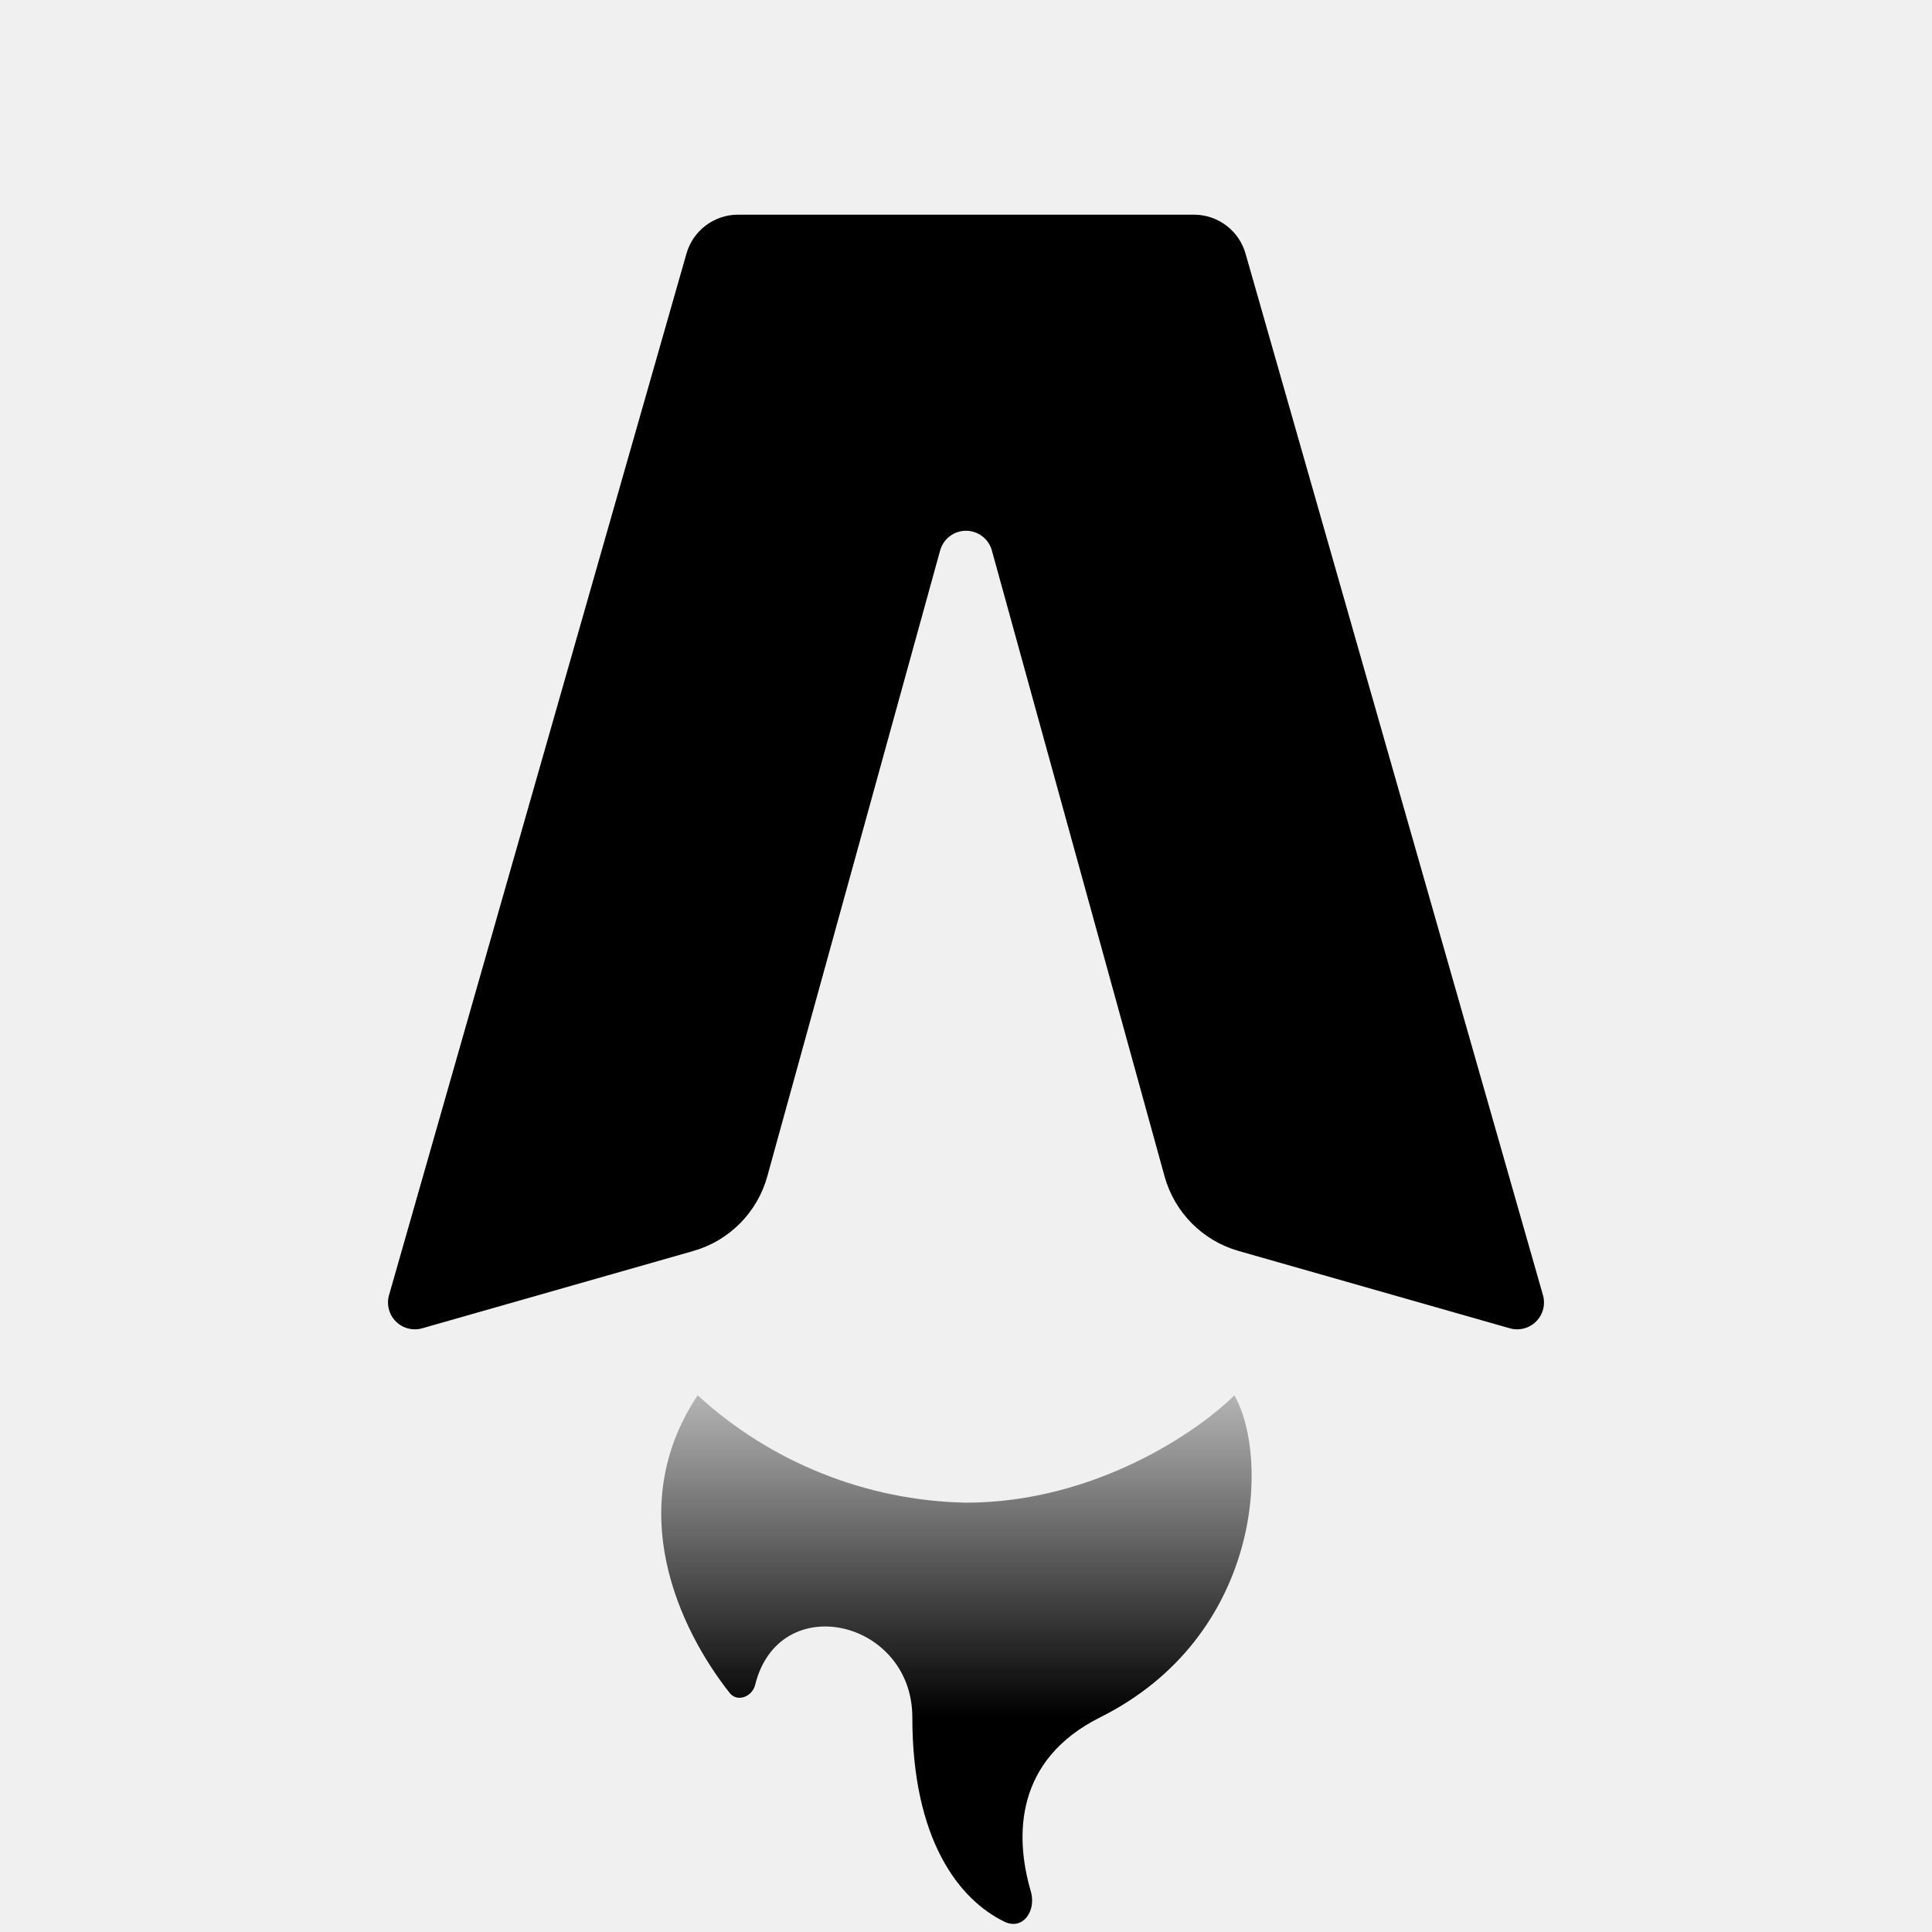
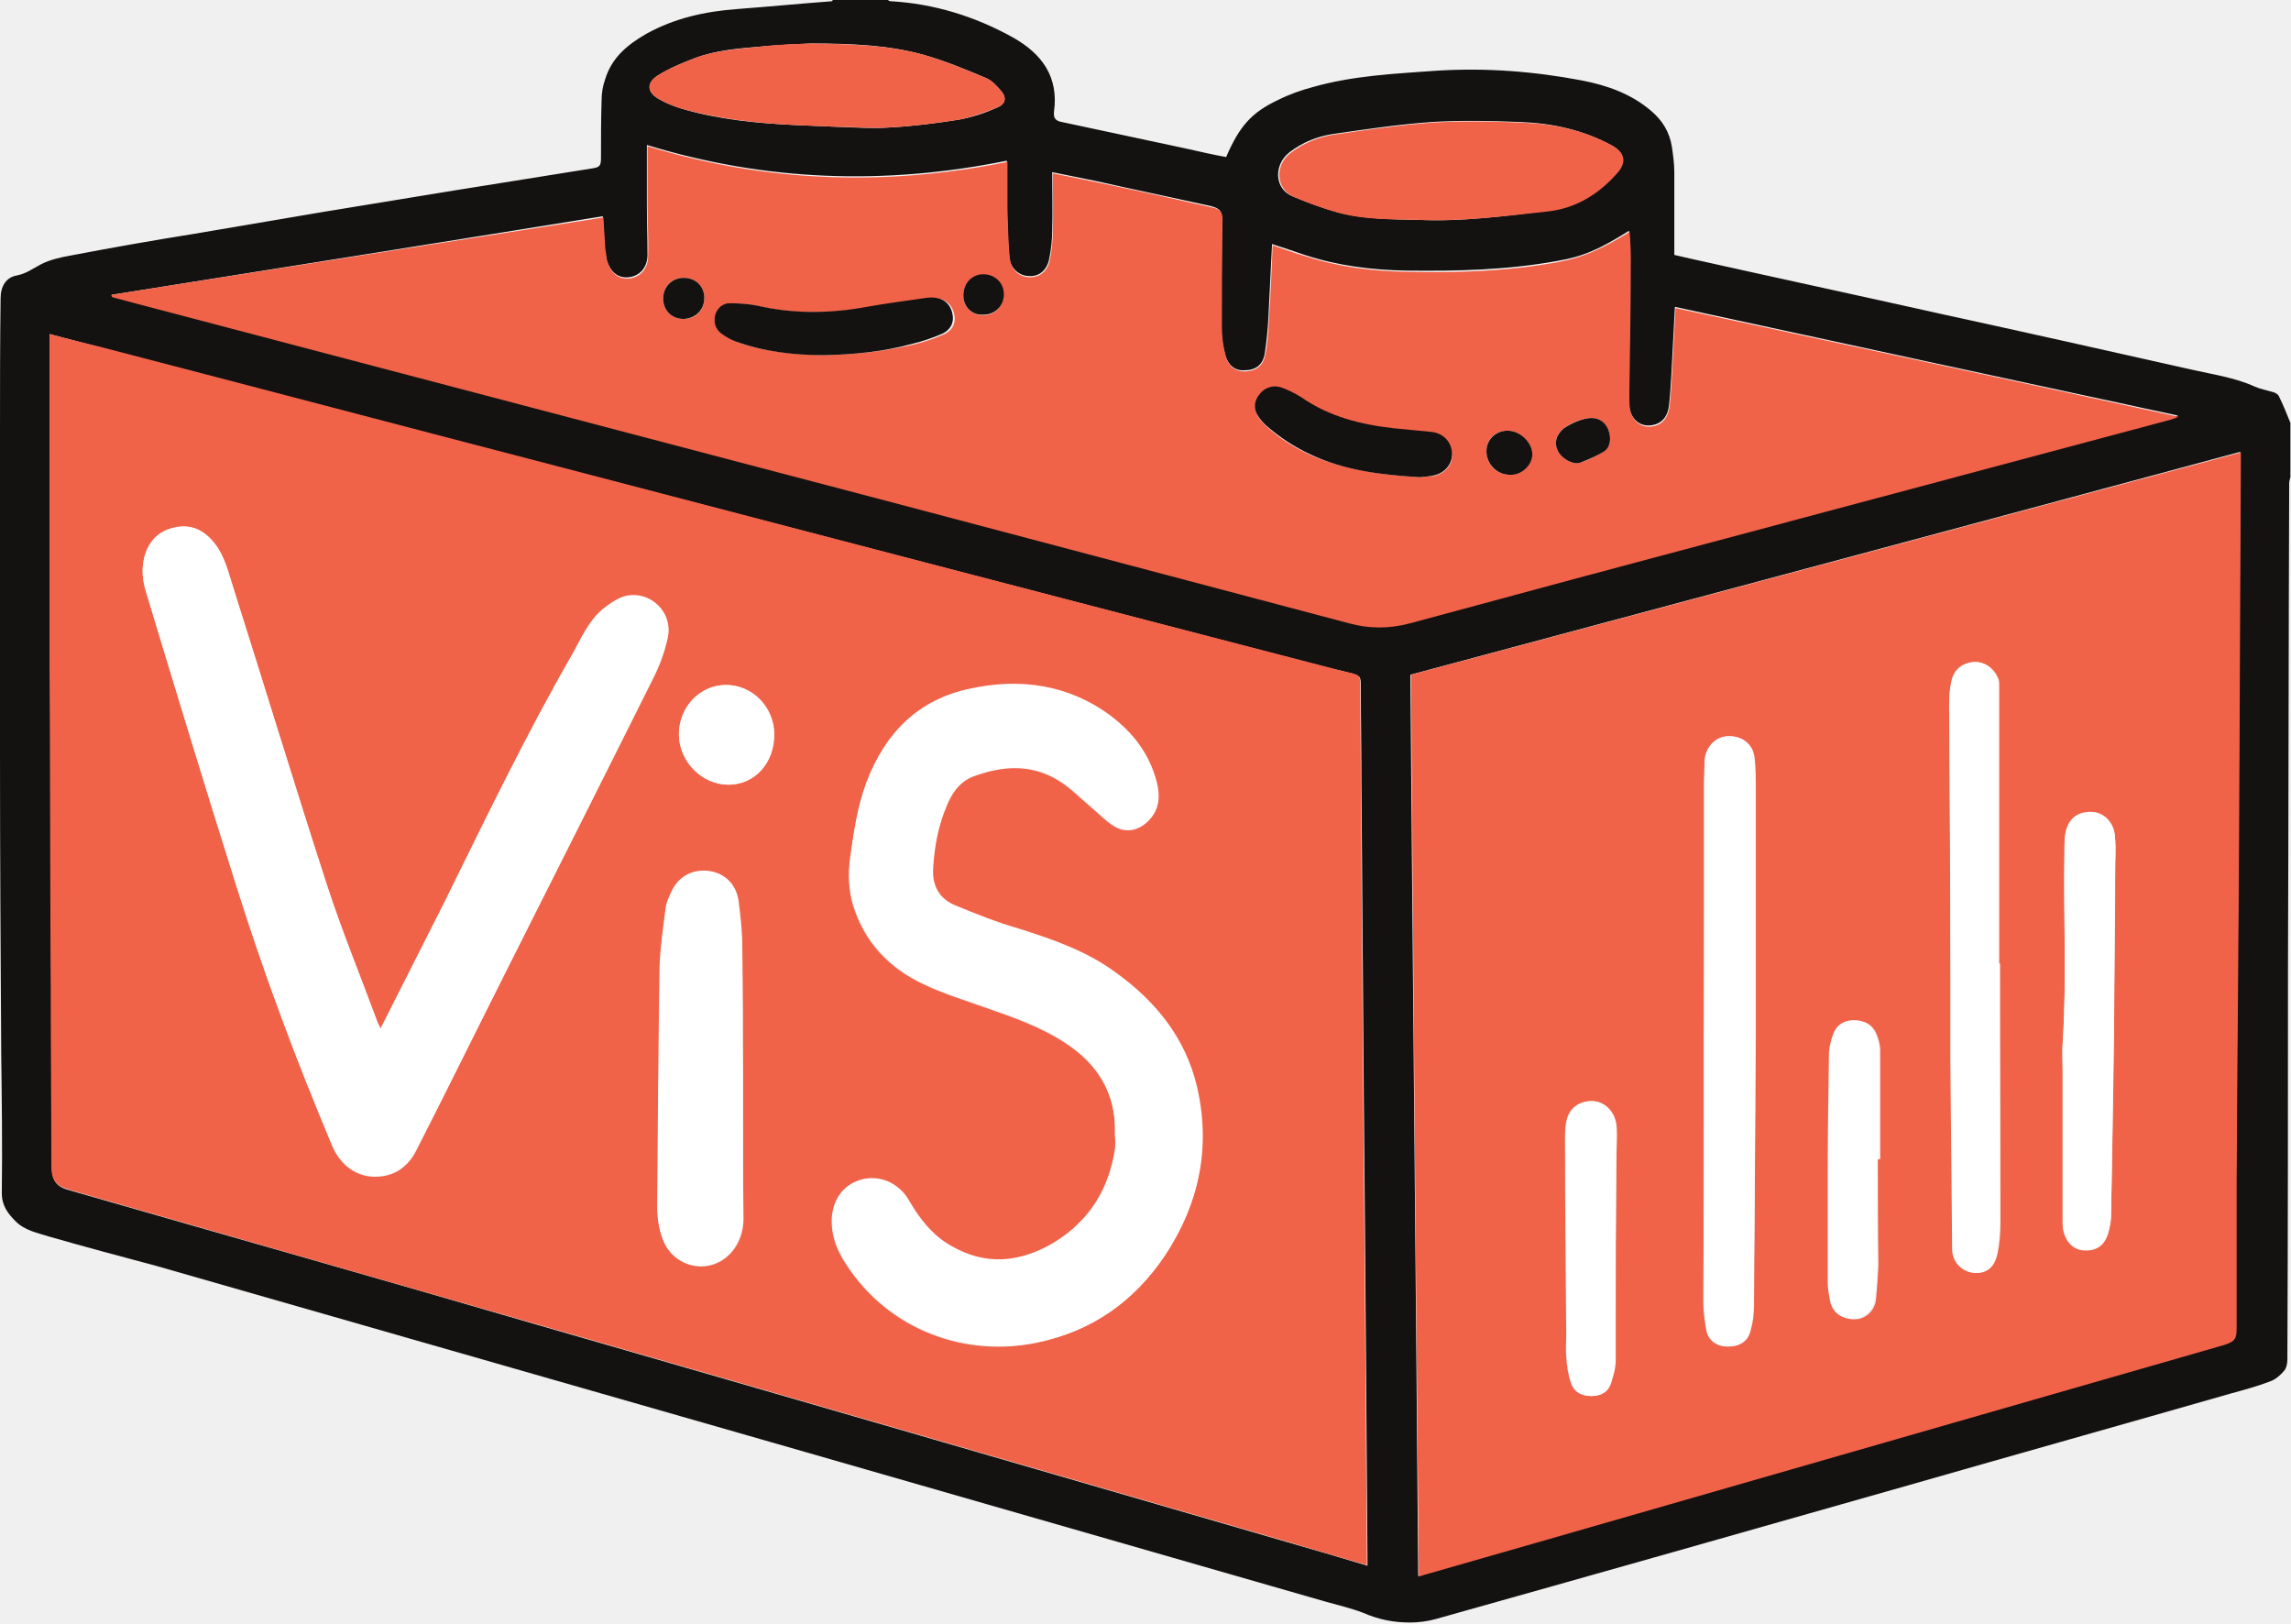
- <svg xmlns="http://www.w3.org/2000/svg" fill="none" viewBox="0 0 36 36">
-   <path fill="#000" d="M22.25 4h-8.5a1 1 0 0 0-.96.73l-5.54 19.4a.5.5 0 0 0 .62.62l5.05-1.44a2 2 0 0 0 1.38-1.4l3.22-11.66a.5.5 0 0 1 .96 0l3.22 11.67a2 2 0 0 0 1.38 1.39l5.05 1.44a.5.5 0 0 0 .62-.62l-5.54-19.4a1 1 0 0 0-.96-.73Z" />
-   <path fill="url(#gradient)" d="M18 28a7.63 7.63 0 0 1-5-2c-1.4 2.1-.35 4.35.6 5.55.14.17.41.07.47-.15.44-1.8 2.93-1.22 2.93.6 0 2.28.87 3.4 1.72 3.81.34.16.59-.2.49-.56-.31-1.05-.29-2.46 1.29-3.25 3-1.5 3.17-4.83 2.5-6-.67.67-2.6 2-5 2Z" />
-   <defs>
-     <linearGradient id="gradient" x1="16" x2="16" y1="32" y2="24" gradientUnits="userSpaceOnUse">
-       <stop stop-color="#000" />
-       <stop offset="1" stop-color="#000" stop-opacity="0" />
-     </linearGradient>
-   </defs>
-   <style>
-     @media (prefers-color-scheme:dark){:root{filter:invert(100%)}}
-   </style>
+ <svg xmlns="http://www.w3.org/2000/svg" version="1.1" id="Layer_2_00000135668326914288962170000009216799339751316361_" x="0px" y="0px" viewBox="0 0 379.3 268.7" style="enable-background:new 0 0 379.3 268.7;" xml:space="preserve">
+   <style type="text/css">
+ 	.st0{fill:#141111;}
+ 	.st1{fill:#F16349;}
+ 	.st2{fill:#FFFFFF;}
+ </style>
+   <path class="st0" d="M137.9,0c3,0,6,0,9.1,0c0.1,0.1,0.3,0.2,0.4,0.2c7.2,0.4,14,2.5,20.3,6c4.8,2.7,7.6,6.5,6.8,12.3  c-0.1,1,0.2,1.5,1.3,1.7c6.9,1.5,13.7,2.9,20.6,4.4c2.2,0.5,4.4,1,6.6,1.4c2.2-5.1,4.2-7.4,8.7-9.5c1.8-0.9,3.8-1.6,5.7-2.1  c6.7-1.9,13.6-2.2,20.5-2.7c8-0.5,16,0.1,23.9,1.6c4.2,0.8,8.2,2.2,11.5,5c1.9,1.6,3.1,3.5,3.5,6c0.2,1.4,0.4,2.8,0.4,4.2  c0,4.5,0,9.1,0,13.7c0.9,0.2,1.8,0.4,2.6,0.6c13.9,3.1,27.8,6.1,41.7,9.2c13.8,3,27.6,6.1,41.4,9.2c3.5,0.8,7.1,1.3,10.4,2.8  c0.9,0.4,2,0.6,3,0.9c0.4,0.1,0.9,0.4,1,0.7c0.7,1.4,1.3,2.9,1.9,4.4v9c-0.1,0.3-0.2,0.7-0.2,1c-0.1,26.9-0.1,53.7-0.2,80.6  c0,21.5,0,43-0.1,64.5c0,0.7-0.2,1.5-0.6,1.9c-0.6,0.7-1.4,1.4-2.3,1.7c-2.1,0.8-4.3,1.4-6.5,2c-17.8,5.1-35.6,10.1-53.4,15.2  c-26,7.4-52.1,14.8-78.1,22.1c-1.4,0.4-2.9,0.6-4.4,0.6c-2.7,0-5.2-0.5-7.7-1.6c-2.1-0.8-4.3-1.3-6.4-1.9  c-30.6-8.8-61.2-17.6-91.8-26.4c-33.8-9.7-67.7-19.4-101.5-29.1C20,208,14,206.4,8.1,204.7c-1.9-0.6-4-1-5.5-2.5  c-1.3-1.3-2.3-2.6-2.3-4.7c0.1-7.8,0-15.6-0.1-23.3c-0.1-16.4-0.2-32.9-0.2-49.3C0,107,0,89.2,0,71.3C0,64,0,56.7,0.1,49.4  c0-2,0.9-3.5,2.7-3.8c1.5-0.3,2.6-1.1,3.9-1.8c1.5-0.8,3.3-1.2,5-1.5c6.8-1.3,13.6-2.5,20.5-3.6c7.1-1.2,14.1-2.4,21.2-3.6  c7.3-1.2,14.6-2.4,22-3.6c7.5-1.2,15-2.4,22.5-3.6c1.4-0.2,1.6-0.4,1.6-1.8c0-3.2,0-6.4,0.1-9.5c0-1.2,0.2-2.4,0.6-3.5  c1.1-3.6,3.7-5.7,6.8-7.5c4.7-2.6,9.7-3.7,15-4.1s10.5-0.9,15.8-1.3C137.7,0.2,137.8,0.1,137.9,0z M8.2,55.3c0,0.5,0,0.8,0,1.2  c0,17.2,0.1,34.4,0.1,51.6c0.1,18.6,0.1,37.2,0.2,55.8c0,9.7,0.1,19.5,0.1,29.2c0,2.4,0.7,3.4,3.1,4c25.7,7.4,51.5,14.7,77.2,22.2  c41.3,11.9,82.6,23.9,123.9,35.9c4.5,1.3,9,2.6,13.6,4c0-0.5,0-0.9,0-1.3c-0.1-13.3-0.2-26.6-0.3-39.9c-0.1-16.3-0.3-32.6-0.4-48.9  c-0.1-13.1-0.2-26.3-0.3-39.5c0-5.3-0.1-10.7-0.1-16c0-1.6-0.1-1.7-1.5-2.1c-1.1-0.3-2.2-0.6-3.3-0.8C178,99.6,135.6,88.6,93.1,77.5  c-25.4-6.6-50.8-13.3-76.2-19.9C14,56.8,11.1,56.1,8.2,55.3L8.2,55.3z M233.5,111.7c0.4,49.8,0.9,99.4,1.3,149.2  c0.5-0.1,0.9-0.2,1.3-0.4c26.6-7.6,53.1-15.3,79.7-22.9c17.4-5,34.8-10,52.2-15c1.9-0.6,2.2-1,2.2-2.8c0-8.2,0-16.4,0-24.6  c0.1-18.8,0.3-37.5,0.4-56.3c0.1-20.9,0.2-41.9,0.3-62.8c0-0.4,0-0.8,0-1.3C325,87.2,279.3,99.4,233.5,111.7L233.5,111.7z   M18.5,48.8c0,0.1,0,0.1,0,0.2c1.5,0.4,3,0.8,4.5,1.2c32.7,8.6,65.4,17.2,98.1,25.8c34.1,9,68.2,18,102.2,27c3.4,0.9,6.7,0.9,10,0  c9.6-2.6,19.2-5.2,28.9-7.8c32.3-8.6,64.7-17.3,97-25.9c0.4-0.1,0.7-0.2,1.4-0.5c-27.9-6-55.6-12-83.3-18c-0.2,3.9-0.4,7.7-0.6,11.4  c-0.1,1.7-0.2,3.4-0.4,5.1c-0.2,1.4-0.9,2.6-2.4,3c-2.2,0.6-4-0.8-4.2-3.3c-0.1-1.7,0-3.3,0-5c0.1-6.6,0.2-13.2,0.2-19.7  c0-1.3-0.1-2.7-0.2-4.1c-4.9,3.1-7.7,4.3-11.9,5c-8.2,1.5-16.5,1.7-24.9,1.6c-5.8-0.1-11.4-0.8-16.9-2.6c-1.8-0.6-3.5-1.2-5.4-1.8  c-0.2,4.1-0.4,8.1-0.6,12.1c-0.1,2-0.3,4-0.6,6c-0.3,1.9-1.5,2.8-3.4,2.8c-1.5,0.1-2.7-0.8-3.2-2.7c-0.4-1.5-0.6-3-0.6-4.6  c0-5.8,0.1-11.6,0.1-17.4c0-1.7-0.3-2.1-1.9-2.5c-6.3-1.4-12.6-2.7-18.8-4.1c-2.4-0.5-4.9-1-7.4-1.5c0,3.4,0.1,6.5,0,9.7  c0,1.6-0.2,3.2-0.5,4.7c-0.4,1.9-1.7,2.9-3.3,2.8c-1.6,0-3.1-1.2-3.3-3.1c-0.3-2.7-0.3-5.5-0.4-8.2c-0.1-2.6,0-5.2,0-7.8  c-20.2,4.1-40,3.4-59.6-2.6c0,3.3,0,6.5,0,9.8c0,2.8,0.1,5.6,0.1,8.4c0,2.1-1.3,3.5-3.1,3.7c-1.8,0.2-3.1-0.9-3.7-3  c-0.2-0.7-0.3-1.4-0.3-2.1c-0.1-1.6-0.2-3.2-0.3-5C72.6,40.2,45.5,44.5,18.5,48.8L18.5,48.8z M234.9,36.4c7.1,0.3,14.1-0.6,21.2-1.5  c4.7-0.6,8.6-3,11.6-6.5c1.5-1.8,1.1-3.3-1-4.4c-4.7-2.5-9.7-3.6-15-3.8c-4.9-0.2-9.8-0.3-14.7,0c-5.5,0.4-10.9,1.2-16.4,2  c-2.6,0.4-5,1.4-7.1,3c-2.7,2.1-2.5,6.1,0.5,7.3c2.4,1,4.8,1.9,7.3,2.6C225.8,36.3,230.4,36.3,234.9,36.4L234.9,36.4z M134.2,7.2  c-1.9,0.1-5,0.2-8.1,0.5c-3.7,0.3-7.5,0.6-11,1.9c-2.1,0.8-4.3,1.7-6.2,2.9s-1.8,2.8,0.2,3.9c1.2,0.7,2.5,1.2,3.8,1.6  c6.1,1.8,12.4,2.4,18.7,2.7c2.4,0.1,4.7,0.2,7.1,0.3c2.9,0.1,5.8,0.3,8.6,0.1c3.9-0.2,7.7-0.7,11.5-1.3c2.2-0.4,4.3-1.1,6.3-2  c1.4-0.6,1.6-1.6,0.6-2.8c-0.7-0.8-1.5-1.7-2.5-2.1c-3.3-1.4-6.7-2.8-10.2-3.8C147.3,7.5,141.3,7.2,134.2,7.2L134.2,7.2z" />
+   <path class="st1" d="M8.2,55.3c3,0.8,5.8,1.5,8.7,2.2c25.4,6.6,50.8,13.3,76.2,19.9c42.4,11.1,84.9,22.2,127.3,33.2  c1.1,0.3,2.2,0.6,3.3,0.8c1.4,0.4,1.5,0.5,1.5,2.1c0,5.3,0.1,10.7,0.1,16c0.1,13.1,0.2,26.3,0.3,39.5c0.1,16.3,0.3,32.6,0.4,48.9  c0.1,13.3,0.2,26.6,0.3,39.9c0,0.4,0,0.8,0,1.3c-4.6-1.3-9.1-2.7-13.6-4c-41.3-12-82.6-24-123.9-35.9c-25.7-7.4-51.5-14.8-77.2-22.2  c-2.4-0.7-3.1-1.6-3.1-4c0-9.7-0.1-19.5-0.1-29.2c-0.1-18.6-0.1-37.2-0.2-55.8C8.2,91,8.2,73.8,8.2,56.6C8.2,56.2,8.2,55.8,8.2,55.3  L8.2,55.3z M184.6,187.6c0,0.8,0.1,1.7,0,2.5c-1,6.8-4.3,12.1-10.2,15.7c-5.5,3.3-11.3,3.9-17.1,0.5c-3-1.7-5.1-4.3-6.8-7.3  c-1.8-3.1-5.1-4.6-8.1-3.6c-3.1,0.9-4.9,3.8-4.7,7.3c0.1,2.4,1,4.5,2.3,6.5c7.2,11.2,20,15.5,31.6,13.1c9.1-1.9,16.1-6.8,21.2-14.4  c5.7-8.5,7.6-17.8,5.3-27.8c-1.9-8.2-6.9-14.3-13.6-19.1c-4.9-3.5-10.4-5.5-16-7.2c-3.5-1.1-7-2.4-10.4-3.8  c-2.7-1.1-3.9-3.4-3.7-6.2c0.2-3.5,0.9-7,2.2-10.2c0.9-2.2,2.2-4.1,4.4-5c4.8-1.8,9.6-2.2,14.2,0.6c2,1.2,3.7,3,5.5,4.5  c1.2,1,2.3,2.2,3.6,3c1.9,1.3,4.2,0.9,5.8-0.8c1.8-1.9,1.9-4.1,1.3-6.4c-1.2-4.6-3.9-8.1-7.6-10.9c-7-5.2-15-6.3-23.3-4.5  c-8.6,1.8-14,7.4-17.1,15.5c-1.5,4.1-2.1,8.4-2.7,12.7c-0.3,2.6-0.2,5.1,0.5,7.5c1.9,6.2,6,10.5,11.8,13.2c3.2,1.5,6.7,2.6,10.1,3.8  c4.6,1.6,9.2,3.2,13.3,5.9C181.8,176.2,184.8,181.1,184.6,187.6L184.6,187.6z M63,170.3c-0.2-0.5-0.4-0.8-0.5-1  c-2.8-7.6-5.9-15.1-8.4-22.8c-5.3-16.4-10.3-32.8-15.5-49.2c-0.8-2.5-1.4-5.1-3.1-7.3c-1.7-2.2-3.8-3.3-6.6-2.6  c-2.6,0.6-4.3,2.2-5,4.9c-0.5,1.9-0.3,3.9,0.3,5.8c4.9,16.2,9.8,32.3,14.9,48.5c4.6,14.6,10,28.9,15.9,43.1c1.4,3.3,4.2,5.3,7.5,5.1  c3-0.1,5.1-1.8,6.4-4.3c5.1-10,10-20,15.1-30.1c8-15.9,16-31.8,24-47.8c1.1-2.1,2-4.4,2.5-6.8c1-4.2-2.9-8.1-7.1-7  c-1.3,0.4-2.6,1.3-3.7,2.2c-2.3,1.9-3.4,4.7-4.9,7.3c-7.7,13.4-14.3,27.3-21.2,41.1C70.1,156.3,66.6,163.2,63,170.3L63,170.3z   M123,178.2L123,178.2c0-7.2,0-14.4-0.1-21.6c0-2.5-0.3-5-0.6-7.4c-0.4-2.7-2.2-4.5-4.7-4.9c-2.8-0.4-5.1,0.8-6.3,3.3  c-0.4,0.9-0.9,1.8-1,2.8c-0.4,3.2-0.9,6.4-1,9.7c-0.2,13.2-0.3,26.4-0.4,39.6c0,2.1,0.2,4.2,1.2,6.2c1.4,2.9,4.7,4.4,7.8,3.5  c3.1-0.9,5.2-4,5.2-7.6C123,193.9,123,186,123,178.2L123,178.2z M120.2,113.4c-4.3,0-7.8,3.6-7.8,8.1c0,4.5,3.8,8.4,8.2,8.4  c4.3,0,7.6-3.6,7.5-8.3C128.2,117.1,124.6,113.4,120.2,113.4L120.2,113.4z" />
+   <path class="st1" d="M233.6,111.7c45.7-12.2,91.5-24.5,137.4-36.8c0,0.5,0,0.9,0,1.3c-0.1,20.9-0.2,41.9-0.3,62.8  c-0.1,18.8-0.3,37.5-0.4,56.3c0,8.2,0,16.4,0,24.6c0,1.8-0.3,2.2-2.2,2.8c-17.4,5-34.8,10-52.2,15c-26.5,7.6-53.1,15.3-79.7,22.9  c-0.4,0.1-0.7,0.2-1.3,0.4C234.4,211.1,234,161.4,233.6,111.7z M282.1,172L282.1,172c0,14.4,0,28.9,0,43.4c0,1.6,0.2,3.2,0.5,4.8  c0.3,1.7,1.7,2.6,3.4,2.7c1.9,0.1,3.4-0.8,3.8-2.5c0.4-1.3,0.6-2.8,0.6-4.1c0.1-14.9,0.2-29.9,0.3-44.9c0-13.6,0-27.1,0-40.7  c0-1.8,0-3.6-0.2-5.3c-0.3-2.3-2.2-3.6-4.5-3.5c-2,0.1-3.6,2-3.7,4.1c0,1.3-0.1,2.7-0.1,4C282.2,144,282.2,158,282.1,172L282.1,172z   M331.1,159.5c0,0-0.1,0-0.1,0c0-15.3,0-30.6,0-45.9c0-0.4,0-0.8-0.1-1.1c-0.6-1.7-2.1-2.9-3.8-2.9c-1.8,0-3.4,1-3.9,3  c-0.4,1.4-0.5,2.8-0.4,4.2c0,14.8,0.1,29.6,0.2,44.4c0,4.7,0,9.4,0,14.2c0.1,10.5,0.2,20.9,0.3,31.4c0,2.1,1.5,3.7,3.5,3.9  c2,0.2,3.4-0.8,3.9-3.1c0.4-1.8,0.5-3.6,0.5-5.4C331.2,188,331.1,173.7,331.1,159.5L331.1,159.5z M350,170.5  C350,170.5,350,170.5,350,170.5c0.1-9.2,0.2-18.4,0.2-27.6c0-1.6,0.1-3.2-0.1-4.8c-0.3-2.1-1.9-3.6-3.7-3.6  c-2.2-0.1-3.8,1.1-4.4,3.3c-0.2,0.9-0.2,2-0.2,2.9c-0.2,10.7,0.4,21.4-0.3,32.1c-0.1,1.5,0,3.1,0,4.6c0,8.4,0,16.8,0,25.2  c0,2.4,1.4,4.2,3.3,4.4c2.4,0.2,3.9-0.9,4.4-3.5c0.1-0.7,0.2-1.4,0.3-2C349.7,191.1,349.9,180.8,350,170.5L350,170.5z M310.9,191.9  c0.1,0,0.3,0,0.4,0c0-6,0-12,0-18c0-1-0.3-2-0.7-2.9c-0.7-1.5-2.1-2.1-3.8-2c-1.5,0.1-2.6,0.9-3.1,2.3c-0.4,1.1-0.7,2.2-0.7,3.4  c-0.1,6.7-0.2,13.5-0.2,20.2c0,5.8,0,11.6,0,17.5c0,1.1,0.1,2.1,0.4,3.1c0.5,2,2,3,4.1,2.9c1.7-0.1,3.2-1.6,3.3-3.4  c0.2-1.9,0.3-3.8,0.4-5.6C310.9,203.4,310.9,197.7,310.9,191.9L310.9,191.9z M267.5,206.2L267.5,206.2c0.1-6,0.1-12,0.1-18  c0-0.7,0-1.4-0.1-2.1c-0.2-2.1-1.9-3.7-3.8-3.8c-2.3-0.1-4,1.2-4.4,3.4c-0.2,1-0.2,2-0.2,3c0,10.8,0.1,21.5,0.2,32.3  c0,1.2-0.1,2.4,0,3.6c0.1,1.5,0.3,3,0.8,4.4c0.5,1.5,1.8,2.1,3.3,2.1c1.5,0,2.7-0.6,3.2-2c0.4-1.2,0.8-2.6,0.8-3.9  C267.5,218.9,267.5,212.6,267.5,206.2L267.5,206.2z" />
+   <path class="st1" d="M18.5,48.8c27.1-4.3,54.2-8.5,81.4-12.8c0.1,1.7,0.2,3.3,0.3,5c0.1,0.7,0.2,1.4,0.3,2.1c0.6,2.1,1.9,3.2,3.7,3  c1.8-0.2,3.1-1.6,3.1-3.7c0.1-2.8-0.1-5.6-0.1-8.4c0-3.2,0-6.5,0-9.8c19.6,6,39.4,6.7,59.6,2.6c0,2.6,0,5.2,0,7.8  c0.1,2.7,0.1,5.5,0.4,8.2c0.2,1.9,1.6,3.1,3.3,3.1c1.6,0,2.9-0.9,3.3-2.8c0.3-1.5,0.5-3.1,0.5-4.7c0.1-3.2,0-6.4,0-9.7  c2.6,0.5,5,1,7.4,1.5c6.3,1.3,12.6,2.7,18.8,4.1c1.6,0.3,2,0.8,1.9,2.5c-0.1,5.8-0.1,11.6-0.1,17.4c0,1.5,0.2,3.1,0.6,4.6  c0.4,1.8,1.6,2.7,3.2,2.7c1.9-0.1,3-0.9,3.4-2.8c0.4-2,0.5-4,0.6-6c0.3-4,0.4-8,0.6-12.1c1.8,0.6,3.6,1.3,5.4,1.8  c5.5,1.8,11.1,2.5,16.9,2.6c8.3,0.2,16.6-0.1,24.9-1.6c4.2-0.8,7-2,11.9-5c0.1,1.4,0.2,2.8,0.2,4.1c0,6.6-0.1,13.2-0.2,19.7  c0,1.7-0.1,3.4,0,5c0.2,2.5,2,3.9,4.2,3.3c1.5-0.4,2.1-1.6,2.4-3c0.2-1.7,0.3-3.4,0.4-5.1c0.2-3.8,0.4-7.5,0.6-11.4  c27.8,6,55.4,11.9,83.3,18c-0.6,0.2-1,0.4-1.4,0.5c-32.3,8.6-64.7,17.3-97,25.9c-9.6,2.6-19.3,5.2-28.9,7.8c-3.4,0.9-6.7,0.9-10,0  c-34.1-9-68.2-18.1-102.2-27c-32.7-8.6-65.4-17.2-98.1-25.8c-1.5-0.4-3-0.8-4.5-1.2C18.4,48.9,18.4,48.8,18.5,48.8L18.5,48.8z   M136.4,58.8c5-0.1,10-0.6,15-1.8c1.7-0.4,3.4-1,5-1.7c1.2-0.6,1.9-1.7,1.6-3.2c-0.4-2-1.9-3-4.3-2.7c-3.3,0.5-6.6,0.9-9.9,1.5  c-6.1,1-12.1,1.2-18.1-0.2c-1.5-0.3-3.1-0.5-4.6-0.4c-1.2,0-2.1,0.9-2.4,2c-0.3,1.2,0,2.2,1,3c0.7,0.5,1.5,1,2.3,1.3  C126.4,58.2,131.3,58.7,136.4,58.8L136.4,58.8z M235,79c0.6-0.1,1.5-0.1,2.4-0.2c1.9-0.4,3.2-2,3-3.7c-0.1-1.8-1.6-3.3-3.4-3.5  c-2.1-0.2-4.2-0.4-6.2-0.6c-5.4-0.6-10.7-1.9-15.3-5.1c-1.1-0.7-2.3-1.2-3.5-1.7c-1.3-0.5-2.6,0.1-3.5,1.2c-0.9,1.1-0.9,2.4-0.2,3.6  c0.4,0.6,0.9,1.2,1.5,1.7c2.1,1.9,4.5,3.4,7.1,4.6C222.6,77.8,228.6,78.6,235,79L235,79z M263.5,69.2c-1.4,0-3.5,0.8-4.7,1.8  s-1.5,2.3-0.9,3.6c0.6,1.3,2.5,2.4,3.7,2c1.3-0.4,2.5-1,3.7-1.7c1.2-0.7,1.5-2,1.1-3.4C266,70.2,264.9,69.2,263.5,69.2L263.5,69.2z   M249.6,71.3c-2,0-3.5,1.4-3.5,3.4c0,2.2,1.7,3.9,3.9,3.9c1.9,0,3.6-1.6,3.7-3.4C253.7,73.3,251.6,71.3,249.6,71.3L249.6,71.3z   M113.2,46c-2,0-3.4,1.4-3.4,3.4c0,2,1.4,3.4,3.4,3.4c2,0,3.4-1.4,3.4-3.5C116.6,47.4,115.2,46,113.2,46L113.2,46z M159.5,48.9  c0,1.9,1.3,3.2,3.2,3.3c2,0,3.4-1.4,3.4-3.4c0-1.9-1.5-3.4-3.4-3.3C160.9,45.5,159.5,47,159.5,48.9L159.5,48.9z" />
+   <path class="st1" d="M234.9,36.4c-4.5-0.1-9.1,0-13.4-1.2c-2.5-0.7-4.9-1.6-7.3-2.6c-3-1.3-3.2-5.3-0.5-7.3c2.1-1.6,4.5-2.6,7.1-3  c5.4-0.8,10.9-1.6,16.4-2c4.9-0.3,9.8-0.2,14.7,0c5.2,0.2,10.3,1.2,15,3.8c2,1.1,2.5,2.6,1,4.4c-3.1,3.6-7,6-11.6,6.5  C249,35.8,242,36.7,234.9,36.4L234.9,36.4z" />
+   <path class="st1" d="M134.2,7.2c7.1,0.1,13.1,0.3,18.8,1.9c3.5,1,6.8,2.4,10.2,3.8c1,0.4,1.8,1.3,2.5,2.1c1,1.1,0.9,2.2-0.6,2.8  c-2.1,0.8-4.2,1.6-6.3,2c-3.8,0.6-7.7,1.1-11.5,1.3c-2.9,0.2-5.7-0.1-8.6-0.1c-2.4-0.1-4.7-0.2-7.1-0.3c-6.3-0.3-12.6-1-18.7-2.7  c-1.3-0.4-2.6-0.9-3.8-1.6c-2-1.1-2.1-2.7-0.2-3.9c1.9-1.2,4.1-2.1,6.2-2.9c3.5-1.3,7.3-1.5,11-1.9C129.2,7.3,132.3,7.3,134.2,7.2  L134.2,7.2z" />
+   <path class="st2" d="M184.6,187.6c0.2-6.5-2.8-11.4-8.1-15c-4.1-2.8-8.7-4.3-13.3-5.9c-3.4-1.2-6.9-2.2-10.1-3.8  c-5.7-2.7-9.9-7-11.8-13.2c-0.7-2.4-0.9-5-0.5-7.5c0.5-4.3,1.2-8.6,2.7-12.7c3-8.1,8.5-13.7,17.1-15.5c8.3-1.8,16.3-0.7,23.3,4.5  c3.7,2.8,6.4,6.3,7.6,10.9c0.6,2.3,0.5,4.6-1.3,6.4c-1.6,1.6-3.9,2-5.8,0.8c-1.3-0.9-2.4-2-3.6-3c-1.8-1.5-3.5-3.3-5.5-4.5  c-4.6-2.8-9.4-2.4-14.2-0.6c-2.3,0.9-3.5,2.8-4.4,5c-1.4,3.3-2,6.7-2.2,10.2c-0.2,2.9,1,5.1,3.7,6.2c3.4,1.4,6.9,2.8,10.4,3.8  c5.7,1.8,11.2,3.7,16,7.2c6.7,4.8,11.7,10.9,13.6,19.1c2.3,10,0.3,19.3-5.3,27.8c-5.1,7.6-12.1,12.6-21.2,14.4  c-11.6,2.4-24.4-1.9-31.6-13.1c-1.3-2-2.1-4.1-2.3-6.5c-0.2-3.6,1.6-6.4,4.7-7.3c3.1-0.9,6.4,0.5,8.1,3.6c1.7,2.9,3.8,5.6,6.8,7.3  c5.8,3.4,11.5,2.8,17.1-0.5c5.9-3.6,9.2-8.9,10.2-15.7C184.7,189.3,184.6,188.4,184.6,187.6L184.6,187.6z" />
+   <path class="st2" d="M63,170.3c3.6-7.1,7.1-14.1,10.6-21c6.8-13.8,13.5-27.7,21.2-41.1c1.4-2.5,2.6-5.3,4.9-7.3  c1.1-0.9,2.4-1.8,3.7-2.2c4.2-1.1,8.2,2.7,7.1,7c-0.6,2.3-1.4,4.6-2.5,6.8c-7.9,15.9-16,31.9-24,47.8c-5,10-10,20.1-15.1,30.1  c-1.3,2.6-3.4,4.2-6.4,4.3c-3.4,0.1-6.1-1.8-7.5-5.1c-6-14.1-11.3-28.4-15.9-43.1C34,130.4,29.1,114.2,24.2,98  c-0.6-1.9-0.8-3.8-0.3-5.8c0.7-2.6,2.3-4.3,5-4.9c2.8-0.6,4.9,0.5,6.6,2.6c1.7,2.1,2.3,4.8,3.1,7.3c5.2,16.4,10.2,32.9,15.5,49.2  c2.5,7.7,5.6,15.2,8.4,22.8C62.6,169.6,62.8,169.8,63,170.3L63,170.3z" />
+   <path class="st2" d="M123,178.2c0,7.8,0,15.7,0,23.5c0,3.6-2.1,6.7-5.2,7.6c-3.1,0.9-6.4-0.6-7.8-3.5c-0.9-2-1.2-4.1-1.2-6.2  c0.1-13.2,0.2-26.4,0.4-39.6c0.1-3.2,0.6-6.5,1-9.7c0.1-0.9,0.6-1.9,1-2.8c1.2-2.5,3.6-3.7,6.3-3.3c2.5,0.4,4.4,2.2,4.7,4.9  c0.3,2.5,0.6,5,0.6,7.4C123,163.8,122.9,171,123,178.2L123,178.2L123,178.2z" />
+   <path class="st2" d="M120.2,113.4c4.4,0,8,3.7,8,8.2c0,4.7-3.2,8.3-7.6,8.3c-4.4,0-8.2-3.8-8.2-8.4  C112.5,117,115.9,113.4,120.2,113.4L120.2,113.4z" />
+   <path class="st2" d="M282.1,172c0-14,0-28,0-42c0-1.3,0.1-2.7,0.1-4c0.1-2.2,1.7-4,3.7-4.1c2.4-0.2,4.3,1.2,4.5,3.5  c0.2,1.8,0.2,3.6,0.2,5.3c0,13.6,0,27.1,0,40.7c0,14.9-0.1,29.9-0.3,44.9c0,1.4-0.2,2.8-0.6,4.1c-0.4,1.7-1.9,2.5-3.8,2.5  c-1.7,0-3.1-1-3.4-2.7c-0.3-1.6-0.5-3.2-0.5-4.8C282.1,201,282.1,186.5,282.1,172L282.1,172L282.1,172z" />
+   <path class="st2" d="M331.1,159.5c0,14.2,0,28.5,0,42.7c0,1.8-0.2,3.6-0.5,5.4c-0.5,2.3-1.9,3.3-3.9,3.1c-1.9-0.2-3.5-1.8-3.5-3.9  c-0.1-10.5-0.2-20.9-0.3-31.4c0-4.7,0-9.4,0-14.2c0-14.8-0.1-29.6-0.2-44.4c0-1.4,0.1-2.9,0.4-4.2c0.5-2,2.1-3,3.9-3  c1.7,0,3.2,1.2,3.8,2.9c0.1,0.3,0.1,0.7,0.1,1.1c0,15.3,0,30.6,0,45.9C331,159.5,331.1,159.5,331.1,159.5L331.1,159.5z" />
+   <path class="st2" d="M350,170.5c-0.2,10.3-0.3,20.6-0.5,30.9c0,0.7-0.1,1.4-0.3,2c-0.6,2.6-2,3.8-4.4,3.5c-1.9-0.2-3.3-2.1-3.3-4.4  c0-8.4,0-16.8,0-25.2c0-1.5-0.1-3.1,0-4.6c0.7-10.7,0.1-21.4,0.3-32.1c0-1,0-2,0.2-2.9c0.5-2.3,2.1-3.4,4.4-3.3  c1.8,0.1,3.4,1.6,3.7,3.6c0.2,1.6,0.2,3.2,0.1,4.8C350.1,152.1,350,161.3,350,170.5C349.9,170.5,350,170.5,350,170.5L350,170.5z" />
+   <path class="st2" d="M310.8,191.9c0,5.8,0,11.6,0,17.4c0,1.9-0.2,3.8-0.4,5.6c-0.2,1.9-1.6,3.3-3.3,3.4c-2.1,0.1-3.7-0.9-4.1-2.9  c-0.2-1-0.4-2.1-0.4-3.1c0-5.8,0-11.6,0-17.5c0-6.7,0.1-13.5,0.2-20.2c0-1.1,0.3-2.3,0.7-3.4c0.5-1.4,1.6-2.2,3.1-2.3  c1.7-0.1,3.1,0.5,3.8,2c0.4,0.9,0.7,1.9,0.7,2.9c0.1,6,0,12,0,18C311.1,191.9,311,191.9,310.8,191.9L310.8,191.9z" />
+   <path class="st2" d="M267.5,206.2c0,6.3,0,12.7,0,19c0,1.3-0.4,2.6-0.8,3.9c-0.5,1.4-1.7,2-3.2,2c-1.5,0-2.8-0.6-3.3-2.1  c-0.5-1.4-0.6-2.9-0.8-4.4c-0.1-1.2,0-2.4,0-3.6c-0.1-10.8-0.1-21.5-0.2-32.3c0-1,0-2,0.2-3c0.4-2.2,2.1-3.5,4.4-3.4  c1.9,0.1,3.5,1.7,3.8,3.8c0.1,0.7,0.1,1.4,0.1,2.1C267.5,194.2,267.5,200.2,267.5,206.2L267.5,206.2L267.5,206.2z" />
+   <path class="st0" d="M136.4,58.8c-5.1,0-10-0.6-14.7-2.3c-0.8-0.3-1.6-0.8-2.3-1.3c-0.9-0.7-1.3-1.8-1-3c0.3-1.2,1.3-2,2.4-2  c1.5,0,3.1,0.1,4.6,0.4c6,1.4,12.1,1.3,18.1,0.2c3.3-0.6,6.6-1,9.9-1.5c2.4-0.3,3.9,0.7,4.3,2.7c0.3,1.5-0.4,2.6-1.6,3.2  c-1.6,0.7-3.3,1.3-5,1.7C146.4,58.2,141.4,58.7,136.4,58.8L136.4,58.8z" />
+   <path class="st0" d="M235,79c-6.4-0.4-12.4-1.1-18.1-3.8c-2.6-1.2-5-2.8-7.1-4.6c-0.6-0.5-1.1-1.1-1.5-1.7c-0.8-1.2-0.7-2.5,0.2-3.6  c0.8-1.1,2.2-1.6,3.5-1.2c1.2,0.4,2.4,1,3.5,1.7c4.6,3.2,9.9,4.5,15.3,5.1c2.1,0.2,4.1,0.4,6.2,0.6c1.9,0.2,3.3,1.6,3.4,3.5  c0.1,1.7-1.1,3.3-3,3.7C236.6,78.9,235.7,78.9,235,79L235,79z" />
+   <path class="st0" d="M263.5,69.2c1.4,0,2.5,0.9,2.9,2.3c0.4,1.4,0.1,2.8-1.1,3.4c-1.2,0.7-2.4,1.2-3.7,1.7c-1.2,0.4-3.1-0.7-3.7-2  c-0.6-1.3-0.3-2.5,0.9-3.6C260,70.1,262.1,69.2,263.5,69.2L263.5,69.2z" />
+   <path class="st0" d="M249.6,71.3c2.1,0,4.1,2,4.1,3.9c0,1.8-1.8,3.5-3.7,3.4c-2.2,0-3.9-1.8-3.9-3.9  C246.1,72.8,247.6,71.3,249.6,71.3L249.6,71.3z" />
+   <path class="st0" d="M113.2,46c2,0,3.4,1.4,3.4,3.3c0,2-1.4,3.4-3.4,3.5c-2,0-3.4-1.4-3.4-3.4C109.8,47.5,111.2,46,113.2,46  L113.2,46z" />
+   <path class="st0" d="M159.5,48.9c0-2,1.4-3.5,3.3-3.5c1.9,0,3.4,1.4,3.4,3.3c0,2-1.5,3.4-3.4,3.4C160.9,52.2,159.5,50.8,159.5,48.9  L159.5,48.9z" />
</svg>
